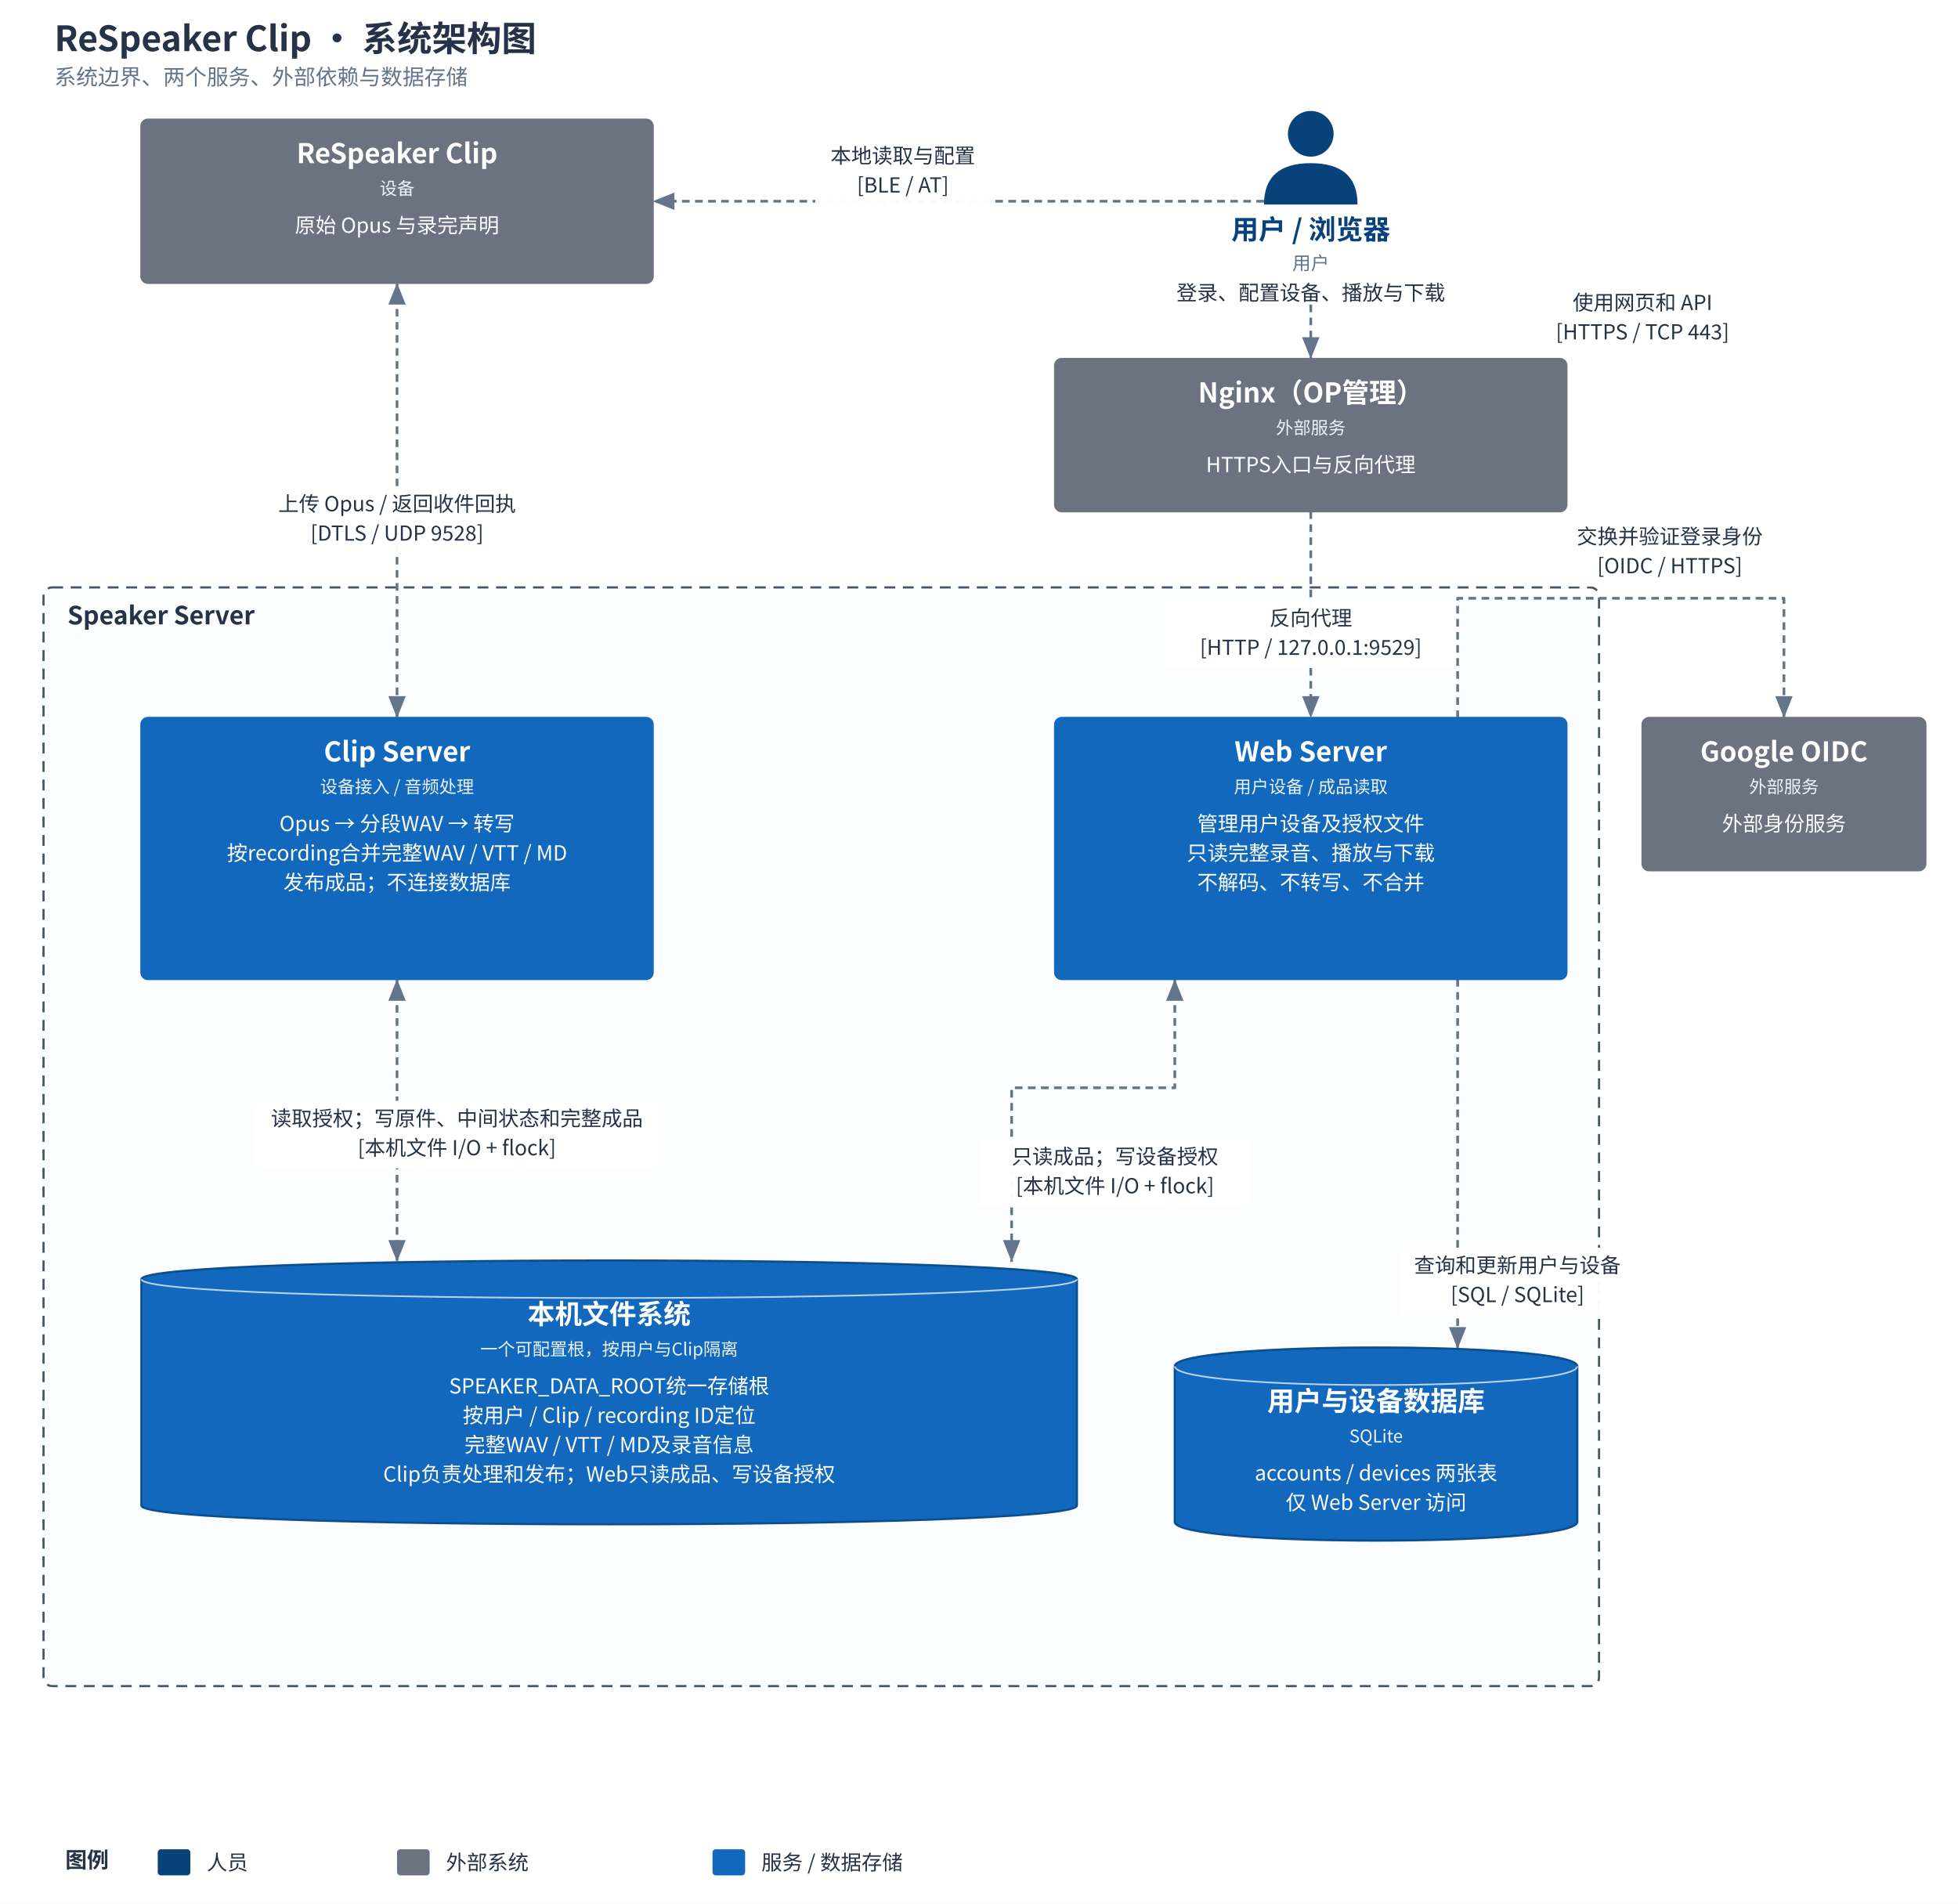
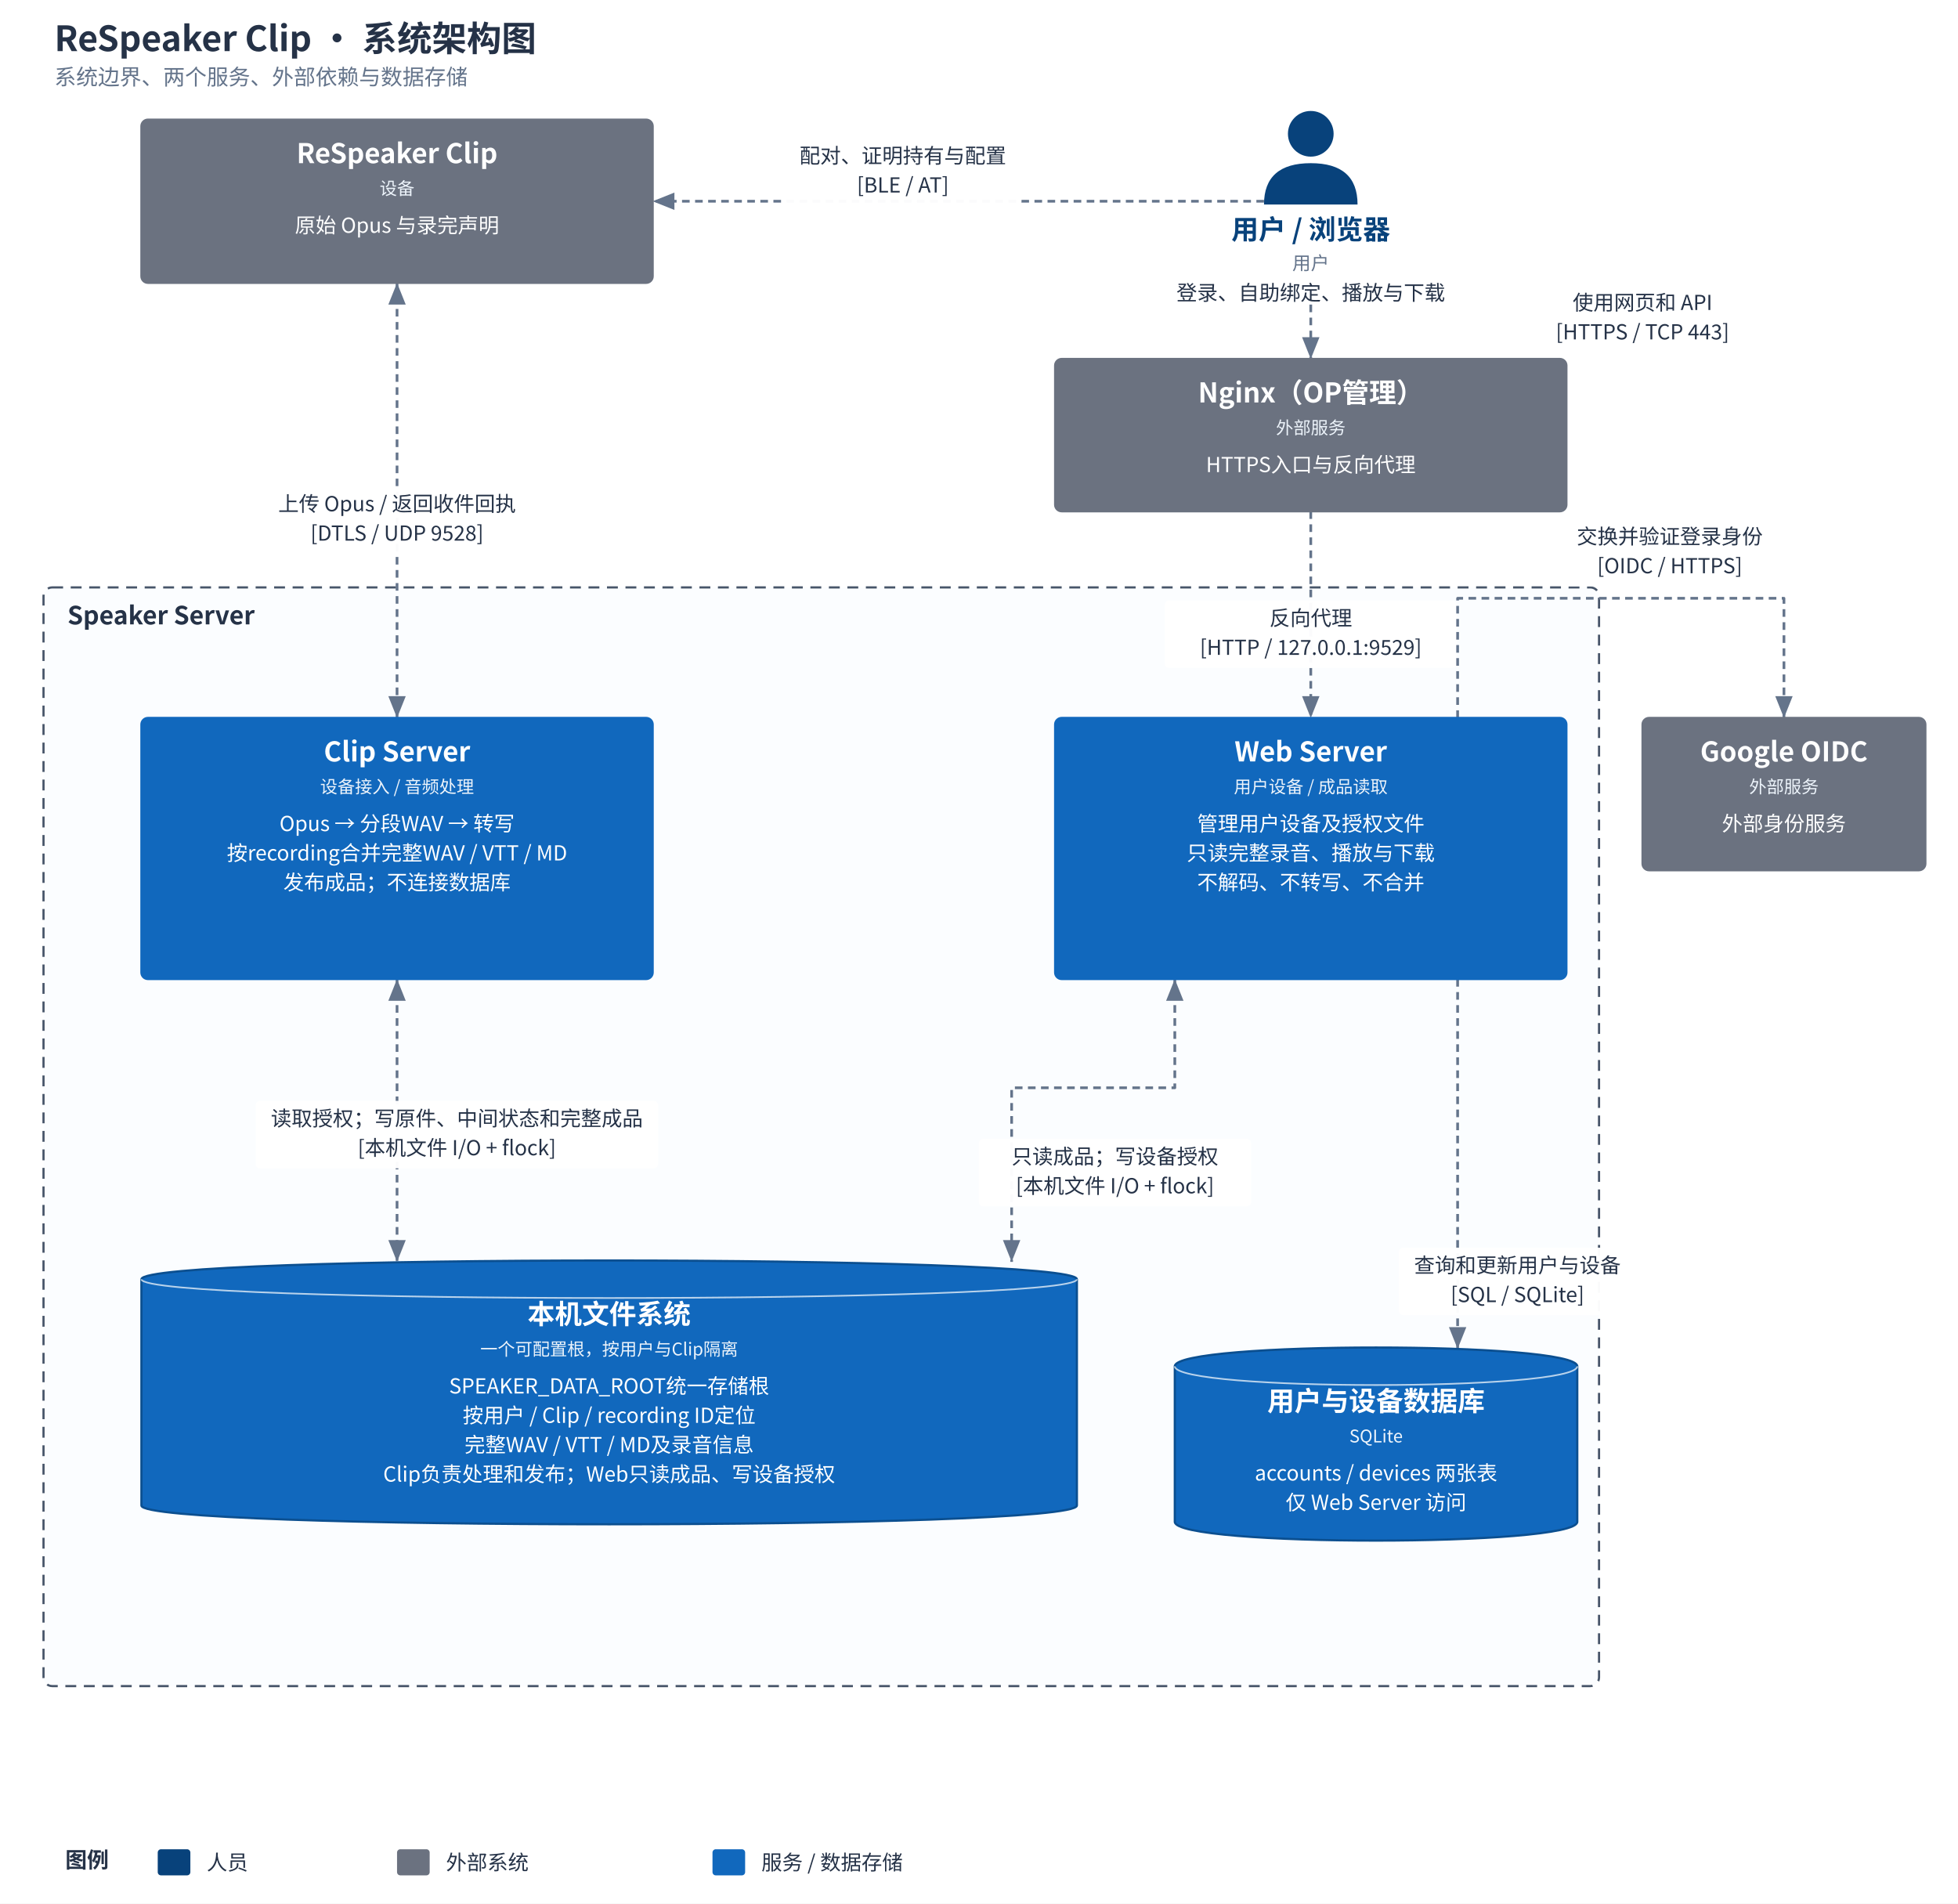
<svg xmlns="http://www.w3.org/2000/svg" width="1800" height="1750" viewBox="0 0 1800 1750" role="img" aria-labelledby="title desc">
  <rect width="1800" height="1750" fill="white" />
  <defs>
    <marker id="arrow" viewBox="0 0 12 12" refX="11" refY="6" markerWidth="10" markerHeight="10" orient="auto-start-reverse">
      <path d="M 1 1 L 11 6 L 1 11 Z" fill="#64748b" />
    </marker>
  </defs>
  <g font-family="PingFang SC,Microsoft YaHei,Noto Sans CJK SC,Arial,sans-serif">
    <text x="50" y="47" text-anchor="start" font-size="32" font-weight="600" fill="#253247">ReSpeaker Clip · 系统架构图</text>
    <text x="50" y="78" text-anchor="start" font-size="20" font-weight="400" fill="#64748b">系统边界、两个服务、外部依赖与数据存储</text>
    <rect x="40" y="540" width="1430" height="1010" rx="8" fill="#fbfdff" stroke="#475569" stroke-width="2" stroke-dasharray="10 7" />
    <text x="62" y="574" text-anchor="start" font-size="23" font-weight="600" fill="#253247">Speaker Server</text>
    <path d="M 1162 185 L 600 185" fill="none" stroke="#64748b" stroke-width="2.5" stroke-dasharray="7 5" stroke-linejoin="round" />
    <polygon points="600.0,185.0 620.0,177.0 620.0,193.0" fill="#64748b" />
-     <rect x="749.5" y="127" width="161.0" height="62" rx="4" fill="white" fill-opacity="0.97" />
-     <text x="830" y="150" text-anchor="middle" font-size="19" font-weight="400" fill="#253247">本地读取与配置</text>
+     <rect x="721.0" y="127" width="218.0" height="62" rx="4" fill="white" fill-opacity="0.97" />
+     <text x="830" y="150" text-anchor="middle" font-size="19" font-weight="400" fill="#253247">配对、证明持有与配置</text>
    <text x="830" y="177" text-anchor="middle" font-size="19" font-weight="400" fill="#253247">[BLE / AT]</text>
    <path d="M 1205 280 L 1205 330" fill="none" stroke="#64748b" stroke-width="2.5" stroke-dasharray="7 5" stroke-linejoin="round" />
    <polygon points="1205.0,330.0 1197.0,310.0 1213.0,310.0" fill="#64748b" />
    <rect x="1407.2" y="262" width="205.7" height="62" rx="4" fill="white" fill-opacity="0.97" />
    <text x="1510" y="285" text-anchor="middle" font-size="19" font-weight="400" fill="#253247">使用网页和 API</text>
    <text x="1510" y="312" text-anchor="middle" font-size="19" font-weight="400" fill="#253247">[HTTPS / TCP 443]</text>
    <path d="M 1205 470 L 1205 660" fill="none" stroke="#64748b" stroke-width="2.5" stroke-dasharray="7 5" stroke-linejoin="round" />
    <polygon points="1205.0,660.0 1197.0,640.0 1213.0,640.0" fill="#64748b" />
    <rect x="1070.8" y="552" width="268.4" height="62" rx="4" fill="white" fill-opacity="0.97" />
    <text x="1205" y="575" text-anchor="middle" font-size="19" font-weight="400" fill="#253247">反向代理</text>
    <text x="1205" y="602" text-anchor="middle" font-size="19" font-weight="400" fill="#253247">[HTTP / 127.0.0.1:9529]</text>
    <path d="M 365 260 L 365 660" fill="none" stroke="#64748b" stroke-width="2.5" stroke-dasharray="7 5" stroke-linejoin="round" />
    <polygon points="365.0,660.0 357.0,640.0 373.0,640.0" fill="#64748b" />
    <polygon points="365.0,260.0 373.0,280.0 357.0,280.0" fill="#64748b" />
    <rect x="233.2" y="447" width="263.6" height="62" rx="4" fill="white" fill-opacity="0.97" />
    <text x="365" y="470" text-anchor="middle" font-size="19" font-weight="400" fill="#253247">上传 Opus / 返回收件回执</text>
    <text x="365" y="497" text-anchor="middle" font-size="19" font-weight="400" fill="#253247">[DTLS / UDP 9528]</text>
    <path d="M 1340 660 L 1340 550 L 1640 550 L 1640 660" fill="none" stroke="#64748b" stroke-width="2.5" stroke-dasharray="7 5" stroke-linejoin="round" />
    <polygon points="1640.0,660.0 1632.0,640.0 1648.0,640.0" fill="#64748b" />
    <rect x="1435.5" y="477" width="199.0" height="62" rx="4" fill="white" fill-opacity="0.97" />
    <text x="1535" y="500" text-anchor="middle" font-size="19" font-weight="400" fill="#253247">交换并验证登录身份</text>
    <text x="1535" y="527" text-anchor="middle" font-size="19" font-weight="400" fill="#253247">[OIDC / HTTPS]</text>
    <path d="M 365 900 L 365 1160" fill="none" stroke="#64748b" stroke-width="2.5" stroke-dasharray="7 5" stroke-linejoin="round" />
    <polygon points="365.0,1160.0 357.0,1140.0 373.0,1140.0" fill="#64748b" />
    <polygon points="365.0,900.0 373.0,920.0 357.0,920.0" fill="#64748b" />
    <rect x="235.0" y="1012" width="370.0" height="62" rx="4" fill="white" fill-opacity="0.97" />
    <text x="420" y="1035" text-anchor="middle" font-size="19" font-weight="400" fill="#253247">读取授权；写原件、中间状态和完整成品</text>
    <text x="420" y="1062" text-anchor="middle" font-size="19" font-weight="400" fill="#253247">[本机文件 I/O + flock]</text>
    <path d="M 1080 900 L 1080 1000 L 930 1000 L 930 1160" fill="none" stroke="#64748b" stroke-width="2.5" stroke-dasharray="7 5" stroke-linejoin="round" />
    <polygon points="930.0,1160.0 922.0,1140.0 938.0,1140.0" fill="#64748b" />
    <polygon points="1080.0,900.0 1088.0,920.0 1072.0,920.0" fill="#64748b" />
    <rect x="899.9" y="1047" width="250.3" height="62" rx="4" fill="white" fill-opacity="0.97" />
    <text x="1025" y="1070" text-anchor="middle" font-size="19" font-weight="400" fill="#253247">只读成品；写设备授权</text>
    <text x="1025" y="1097" text-anchor="middle" font-size="19" font-weight="400" fill="#253247">[本机文件 I/O + flock]</text>
    <path d="M 1340 900 L 1340 1240" fill="none" stroke="#64748b" stroke-width="2.5" stroke-dasharray="7 5" stroke-linejoin="round" />
    <polygon points="1340.0,1240.0 1332.0,1220.0 1348.0,1220.0" fill="#64748b" />
    <rect x="1286.0" y="1147" width="218.0" height="62" rx="4" fill="white" fill-opacity="0.97" />
    <text x="1395" y="1170" text-anchor="middle" font-size="19" font-weight="400" fill="#253247">查询和更新用户与设备</text>
    <text x="1395" y="1197" text-anchor="middle" font-size="19" font-weight="400" fill="#253247">[SQL / SQLite]</text>
    <circle cx="1205.0" cy="123" r="21" fill="#08427b" />
    <path d="M 1162.0 188 Q 1162.0 150 1205.0 150 Q 1248.0 150 1248.0 188 Z" fill="#08427b" />
    <text x="1205.0" y="220" text-anchor="middle" font-size="25" font-weight="600" fill="#08427b">用户 / 浏览器</text>
    <text x="1205.0" y="248" text-anchor="middle" font-size="17" font-weight="400" fill="#64748b">用户</text>
-     <text x="1205.0" y="276" text-anchor="middle" font-size="19" font-weight="400" fill="#253247">登录、配置设备、播放与下载</text>
+     <text x="1205.0" y="276" text-anchor="middle" font-size="19" font-weight="400" fill="#253247">登录、自助绑定、播放与下载</text>
    <rect x="130" y="110" width="470" height="150" rx="6" fill="#6b7280" stroke="#6b7280" stroke-width="2" />
    <text x="365.0" y="150" text-anchor="middle" font-size="25" font-weight="600" fill="white">ReSpeaker Clip</text>
    <text x="365.0" y="179" text-anchor="middle" font-size="16" font-weight="400" fill="#edf4fb">设备</text>
    <text x="365.0" y="214" text-anchor="middle" font-size="19" font-weight="400" fill="white">原始 Opus 与录完声明</text>
    <rect x="970" y="330" width="470" height="140" rx="6" fill="#6b7280" stroke="#6b7280" stroke-width="2" />
    <text x="1205.0" y="370" text-anchor="middle" font-size="25" font-weight="600" fill="white">Nginx（OP管理）</text>
    <text x="1205.0" y="399" text-anchor="middle" font-size="16" font-weight="400" fill="#edf4fb">外部服务</text>
    <text x="1205.0" y="434" text-anchor="middle" font-size="19" font-weight="400" fill="white">HTTPS入口与反向代理</text>
    <rect x="1510" y="660" width="260" height="140" rx="6" fill="#6b7280" stroke="#6b7280" stroke-width="2" />
    <text x="1640.0" y="700" text-anchor="middle" font-size="25" font-weight="600" fill="white">Google OIDC</text>
    <text x="1640.0" y="729" text-anchor="middle" font-size="16" font-weight="400" fill="#edf4fb">外部服务</text>
    <text x="1640.0" y="764" text-anchor="middle" font-size="19" font-weight="400" fill="white">外部身份服务</text>
    <rect x="130" y="660" width="470" height="240" rx="6" fill="#1168bd" stroke="#1168bd" stroke-width="2" />
    <text x="365.0" y="700" text-anchor="middle" font-size="25" font-weight="600" fill="white">Clip Server</text>
    <text x="365.0" y="729" text-anchor="middle" font-size="16" font-weight="400" fill="#edf4fb">设备接入 / 音频处理</text>
    <text x="365.0" y="764" text-anchor="middle" font-size="19" font-weight="400" fill="white">Opus → 分段WAV → 转写</text>
    <text x="365.0" y="791" text-anchor="middle" font-size="19" font-weight="400" fill="white">按recording合并完整WAV / VTT / MD</text>
    <text x="365.0" y="818" text-anchor="middle" font-size="19" font-weight="400" fill="white">发布成品；不连接数据库</text>
    <rect x="970" y="660" width="470" height="240" rx="6" fill="#1168bd" stroke="#1168bd" stroke-width="2" />
    <text x="1205.0" y="700" text-anchor="middle" font-size="25" font-weight="600" fill="white">Web Server</text>
    <text x="1205.0" y="729" text-anchor="middle" font-size="16" font-weight="400" fill="#edf4fb">用户设备 / 成品读取</text>
    <text x="1205.0" y="764" text-anchor="middle" font-size="19" font-weight="400" fill="white">管理用户设备及授权文件</text>
    <text x="1205.0" y="791" text-anchor="middle" font-size="19" font-weight="400" fill="white">只读完整录音、播放与下载</text>
    <text x="1205.0" y="818" text-anchor="middle" font-size="19" font-weight="400" fill="white">不解码、不转写、不合并</text>
    <path d="M130 1176 C130 1153,990 1153,990 1176 L990 1384 C990 1407,130 1407,130 1384 Z" fill="#1168bd" stroke="#0b4f90" stroke-width="2" />
    <path d="M130 1176 C130 1199,990 1199,990 1176" fill="none" stroke="white" stroke-opacity=".7" stroke-width="1.5" />
    <text x="560.0" y="1217" text-anchor="middle" font-size="25" font-weight="600" fill="white">本机文件系统</text>
    <text x="560.0" y="1246" text-anchor="middle" font-size="16" font-weight="400" fill="#edf4fb">一个可配置根，按用户与Clip隔离</text>
    <text x="560.0" y="1281" text-anchor="middle" font-size="19" font-weight="400" fill="white">SPEAKER_DATA_ROOT统一存储根</text>
    <text x="560.0" y="1308" text-anchor="middle" font-size="19" font-weight="400" fill="white">按用户 / Clip / recording ID定位</text>
    <text x="560.0" y="1335" text-anchor="middle" font-size="19" font-weight="400" fill="white">完整WAV / VTT / MD及录音信息</text>
    <text x="560.0" y="1362" text-anchor="middle" font-size="19" font-weight="400" fill="white">Clip负责处理和发布；Web只读成品、写设备授权</text>
    <path d="M1080 1256 C1080 1233,1450 1233,1450 1256 L1450 1399 C1450 1422,1080 1422,1080 1399 Z" fill="#1168bd" stroke="#0b4f90" stroke-width="2" />
    <path d="M1080 1256 C1080 1279,1450 1279,1450 1256" fill="none" stroke="white" stroke-opacity=".7" stroke-width="1.5" />
    <text x="1265.0" y="1297" text-anchor="middle" font-size="25" font-weight="600" fill="white">用户与设备数据库</text>
    <text x="1265.0" y="1326" text-anchor="middle" font-size="16" font-weight="400" fill="#edf4fb">SQLite</text>
    <text x="1265.0" y="1361" text-anchor="middle" font-size="19" font-weight="400" fill="white">accounts / devices 两张表</text>
    <text x="1265.0" y="1388" text-anchor="middle" font-size="19" font-weight="400" fill="white">仅 Web Server 访问</text>
    <text x="60" y="1717" text-anchor="start" font-size="20" font-weight="600" fill="#253247">图例</text>
    <rect x="145" y="1700" width="30" height="24" rx="3" fill="#08427b" />
    <text x="190" y="1719" text-anchor="start" font-size="19" font-weight="400" fill="#253247">人员</text>
    <rect x="365" y="1700" width="30" height="24" rx="3" fill="#6b7280" />
    <text x="410" y="1719" text-anchor="start" font-size="19" font-weight="400" fill="#253247">外部系统</text>
    <rect x="655" y="1700" width="30" height="24" rx="3" fill="#1168bd" />
    <text x="700" y="1719" text-anchor="start" font-size="19" font-weight="400" fill="#253247">服务 / 数据存储</text>
  </g>
</svg>
